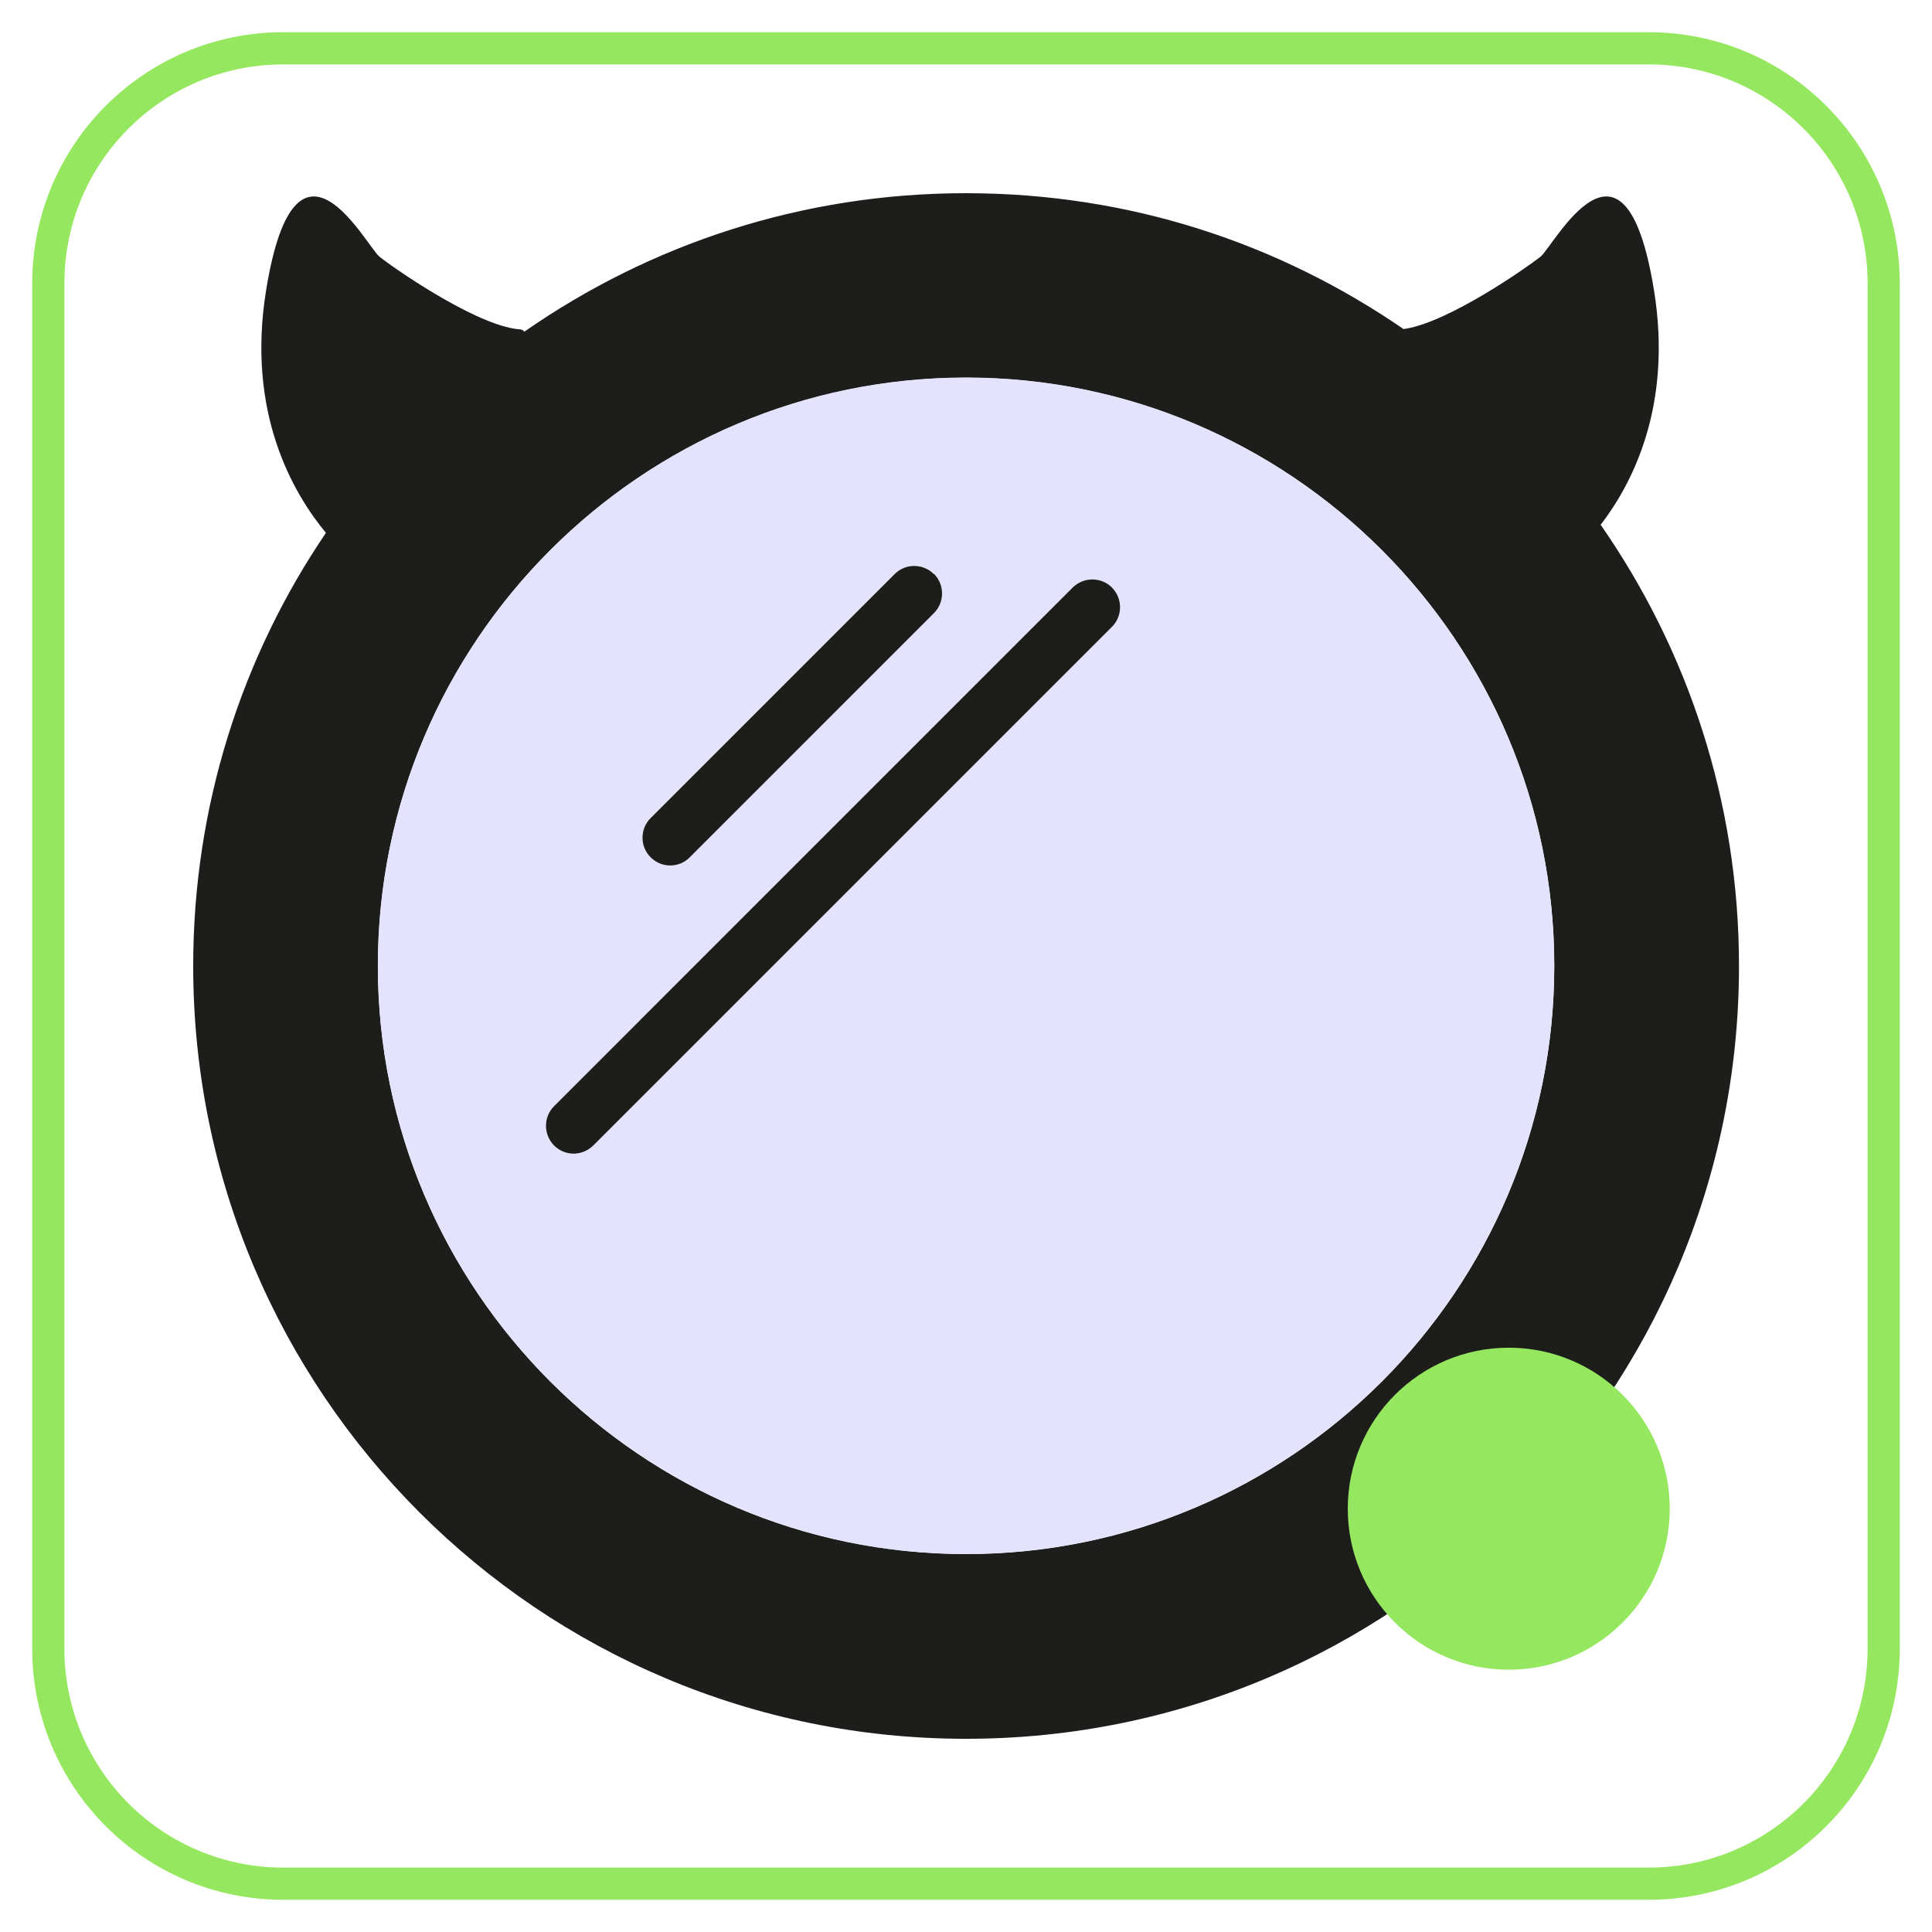
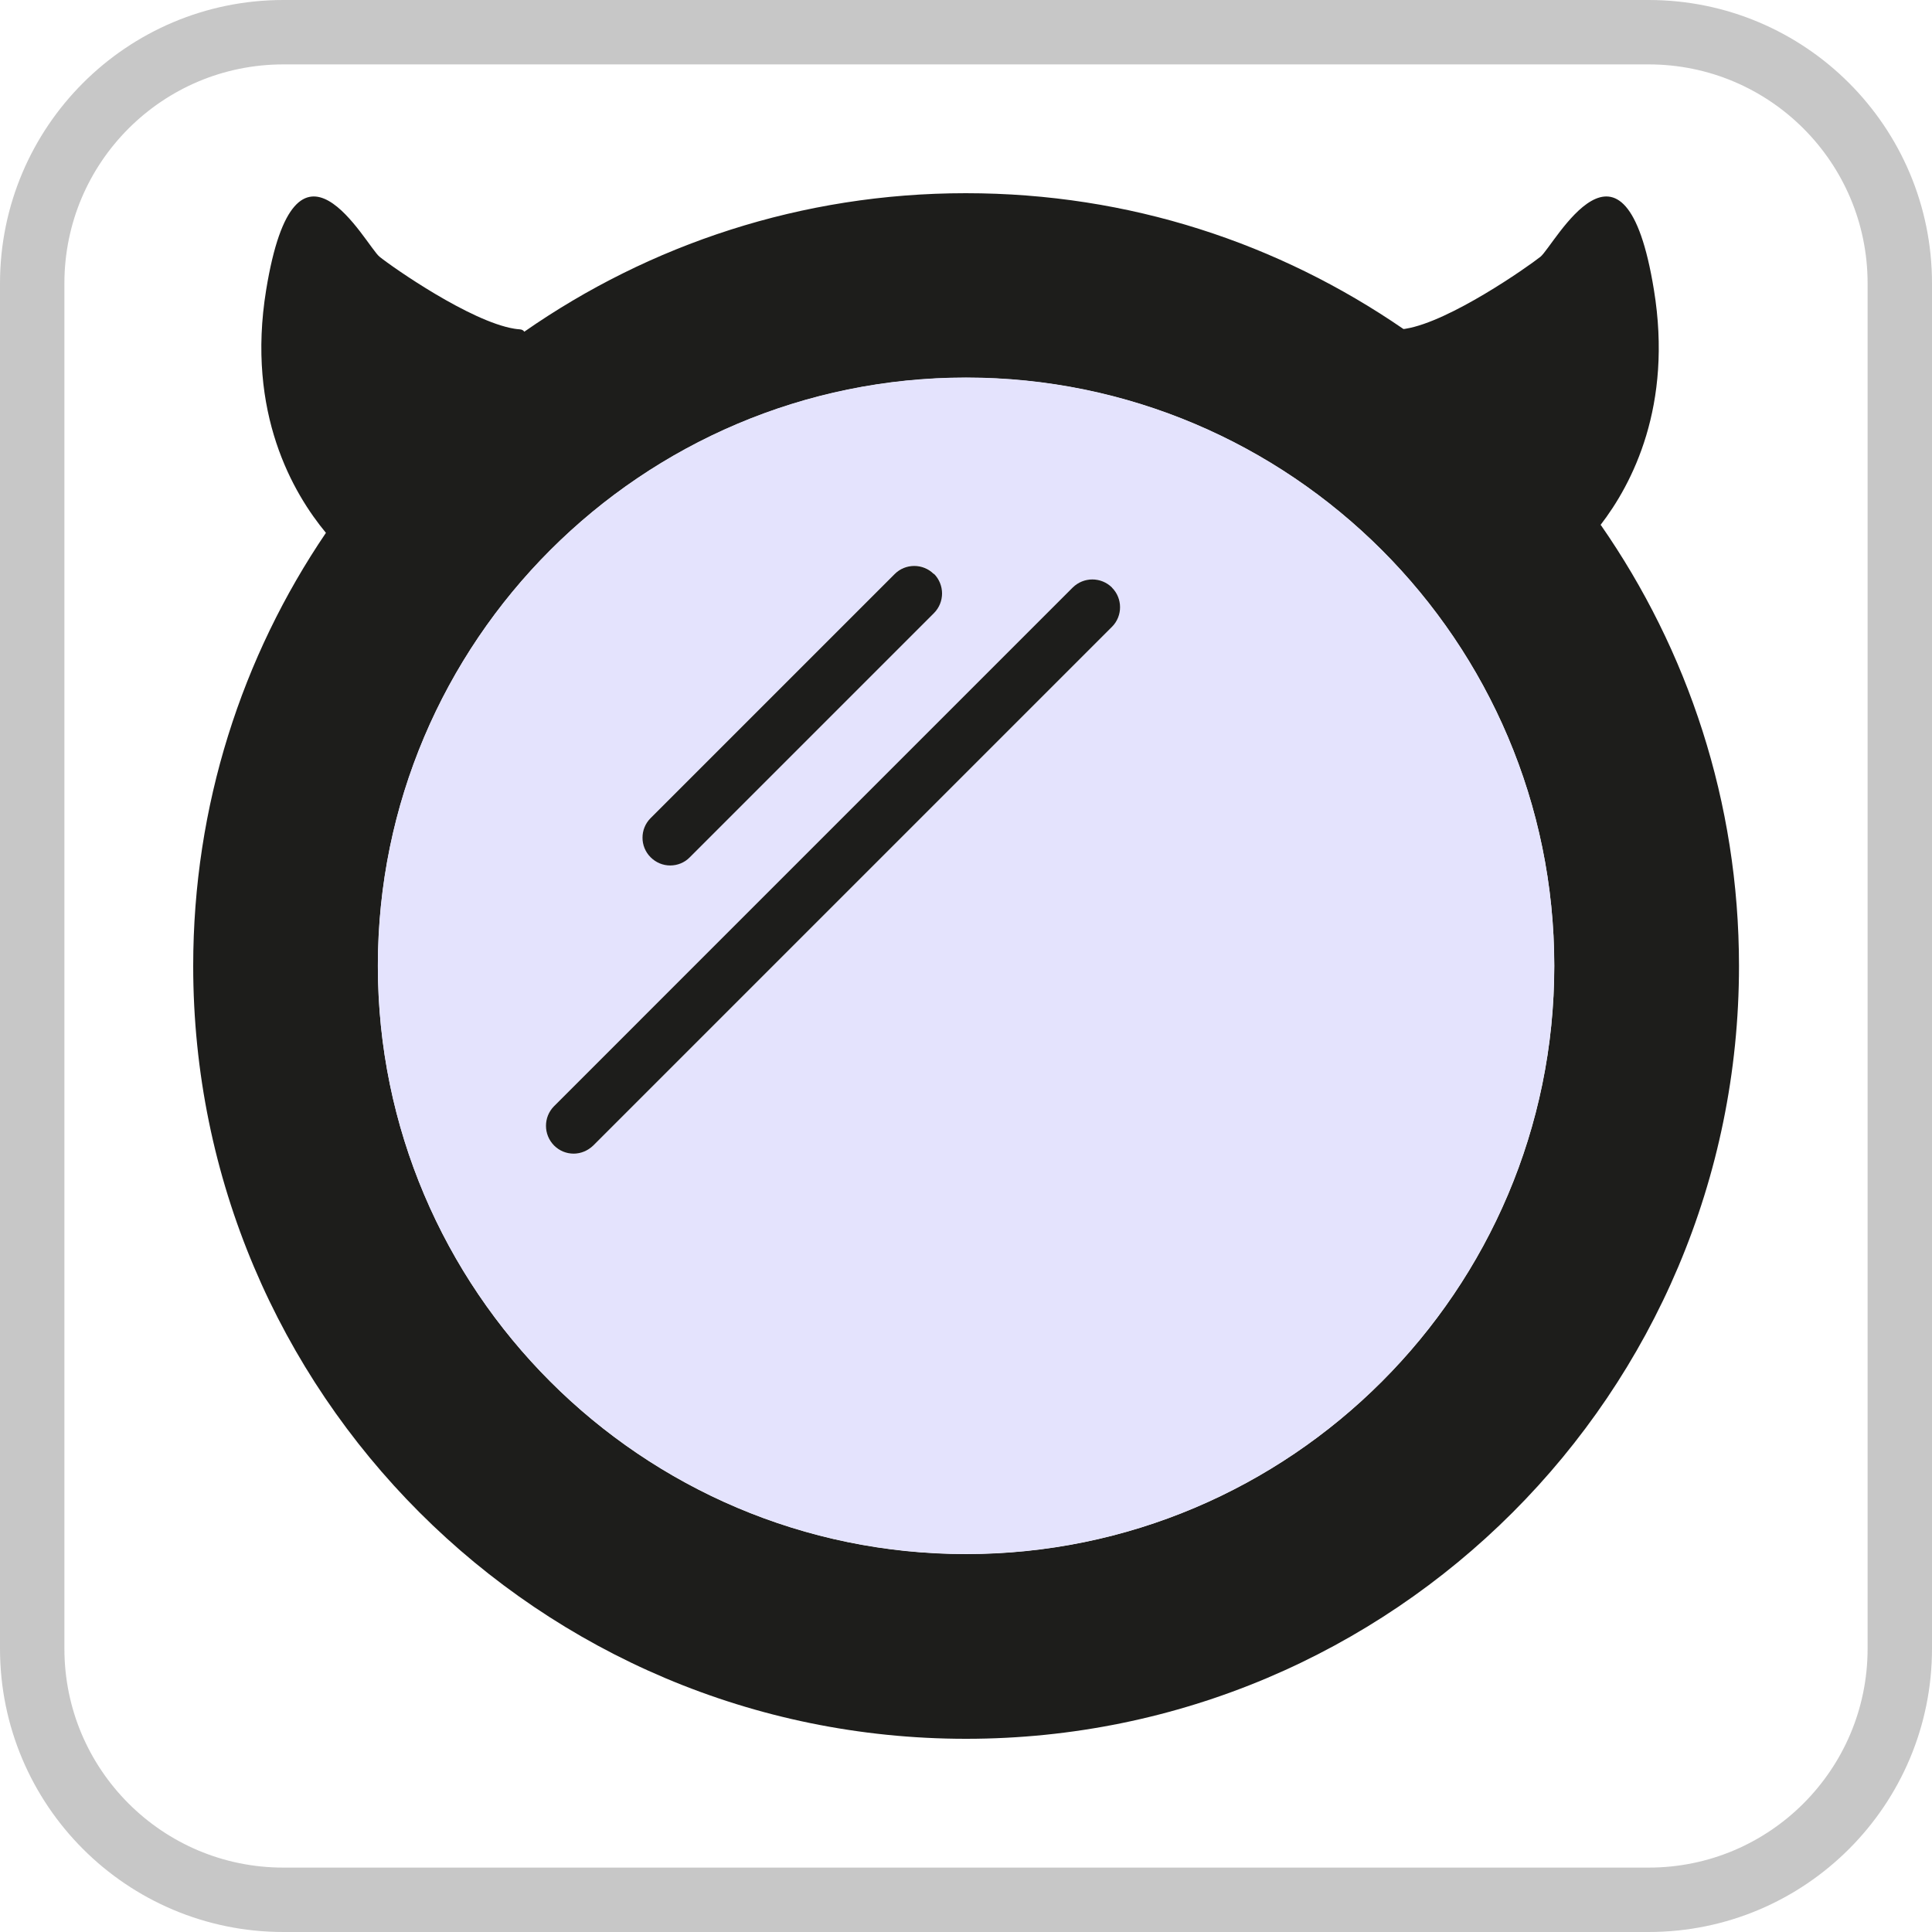
<svg xmlns="http://www.w3.org/2000/svg" width="30" height="30" viewBox="0 0 30 30" fill="none">
+   <rect x="0.5" y="0.5" width="29" height="29" rx="3.9" stroke="#C7C7C7" />
  <path d="M24.857 8.152C26.207 10.094 27.003 12.452 27.003 14.999C27.003 21.628 21.631 27 15.001 27C8.372 27 3 21.628 3 14.999C3 12.508 3.759 10.192 5.061 8.274C4.557 7.666 3.82 6.417 4.133 4.501C4.594 1.679 5.679 3.814 5.894 3.987C6.101 4.154 7.303 4.992 7.985 5.104C8.014 5.109 8.043 5.112 8.072 5.114C8.107 5.117 8.128 5.13 8.141 5.151C10.086 3.796 12.447 3 14.996 3C17.545 3 19.859 3.78 21.793 5.109C21.806 5.109 21.816 5.106 21.83 5.104C22.511 4.992 23.713 4.151 23.92 3.987C24.135 3.814 25.223 1.679 25.682 4.501C25.976 6.3 25.347 7.512 24.851 8.154L24.857 8.152ZM24.135 14.999C24.135 9.961 20.039 5.865 15.001 5.865C9.964 5.865 5.868 9.961 5.868 14.999C5.868 20.036 9.964 24.132 15.001 24.132C20.039 24.132 24.135 20.034 24.135 14.999Z" fill="#1D1D1B" />
  <path d="M15.001 5.862C20.038 5.862 24.134 9.958 24.134 14.996C24.134 20.034 20.038 24.13 15.001 24.13C9.963 24.13 5.867 20.031 5.867 14.996C5.867 9.961 9.963 5.862 15.001 5.862ZM17.266 9.733C17.433 9.566 17.433 9.292 17.266 9.125C17.096 8.958 16.826 8.958 16.656 9.125L8.602 17.179C8.435 17.349 8.435 17.62 8.602 17.789C8.684 17.872 8.796 17.917 8.907 17.917C9.019 17.917 9.127 17.874 9.212 17.789L17.266 9.735V9.733ZM14.502 9.518C14.669 9.351 14.669 9.078 14.502 8.908C14.335 8.741 14.062 8.741 13.895 8.908L10.104 12.699C9.937 12.866 9.937 13.139 10.104 13.306C10.189 13.391 10.297 13.433 10.409 13.433C10.52 13.433 10.629 13.391 10.714 13.306L14.505 9.515L14.502 9.518Z" fill="#E4E3FD" />
  <path d="M17.267 9.125C17.434 9.292 17.434 9.566 17.267 9.733L9.213 17.787C9.128 17.869 9.019 17.914 8.908 17.914C8.797 17.914 8.688 17.872 8.603 17.787C8.436 17.617 8.436 17.346 8.603 17.177L16.657 9.123C16.827 8.956 17.097 8.956 17.267 9.123V9.125Z" fill="#1D1D1B" />
  <path d="M14.503 8.91C14.67 9.08 14.67 9.351 14.503 9.52L10.712 13.311C10.63 13.396 10.518 13.439 10.407 13.439C10.296 13.439 10.187 13.396 10.102 13.311C9.935 13.144 9.935 12.871 10.102 12.704L13.893 8.913C14.06 8.746 14.333 8.746 14.5 8.913L14.503 8.91Z" fill="#1D1D1B" />
-   <rect x="0.75" y="0.75" width="28.5" height="28.5" rx="3.65" stroke="#96E760" stroke-width="0.5" />
-   <circle cx="23.428" cy="23.427" r="2.5" fill="#96E760" />
</svg>
